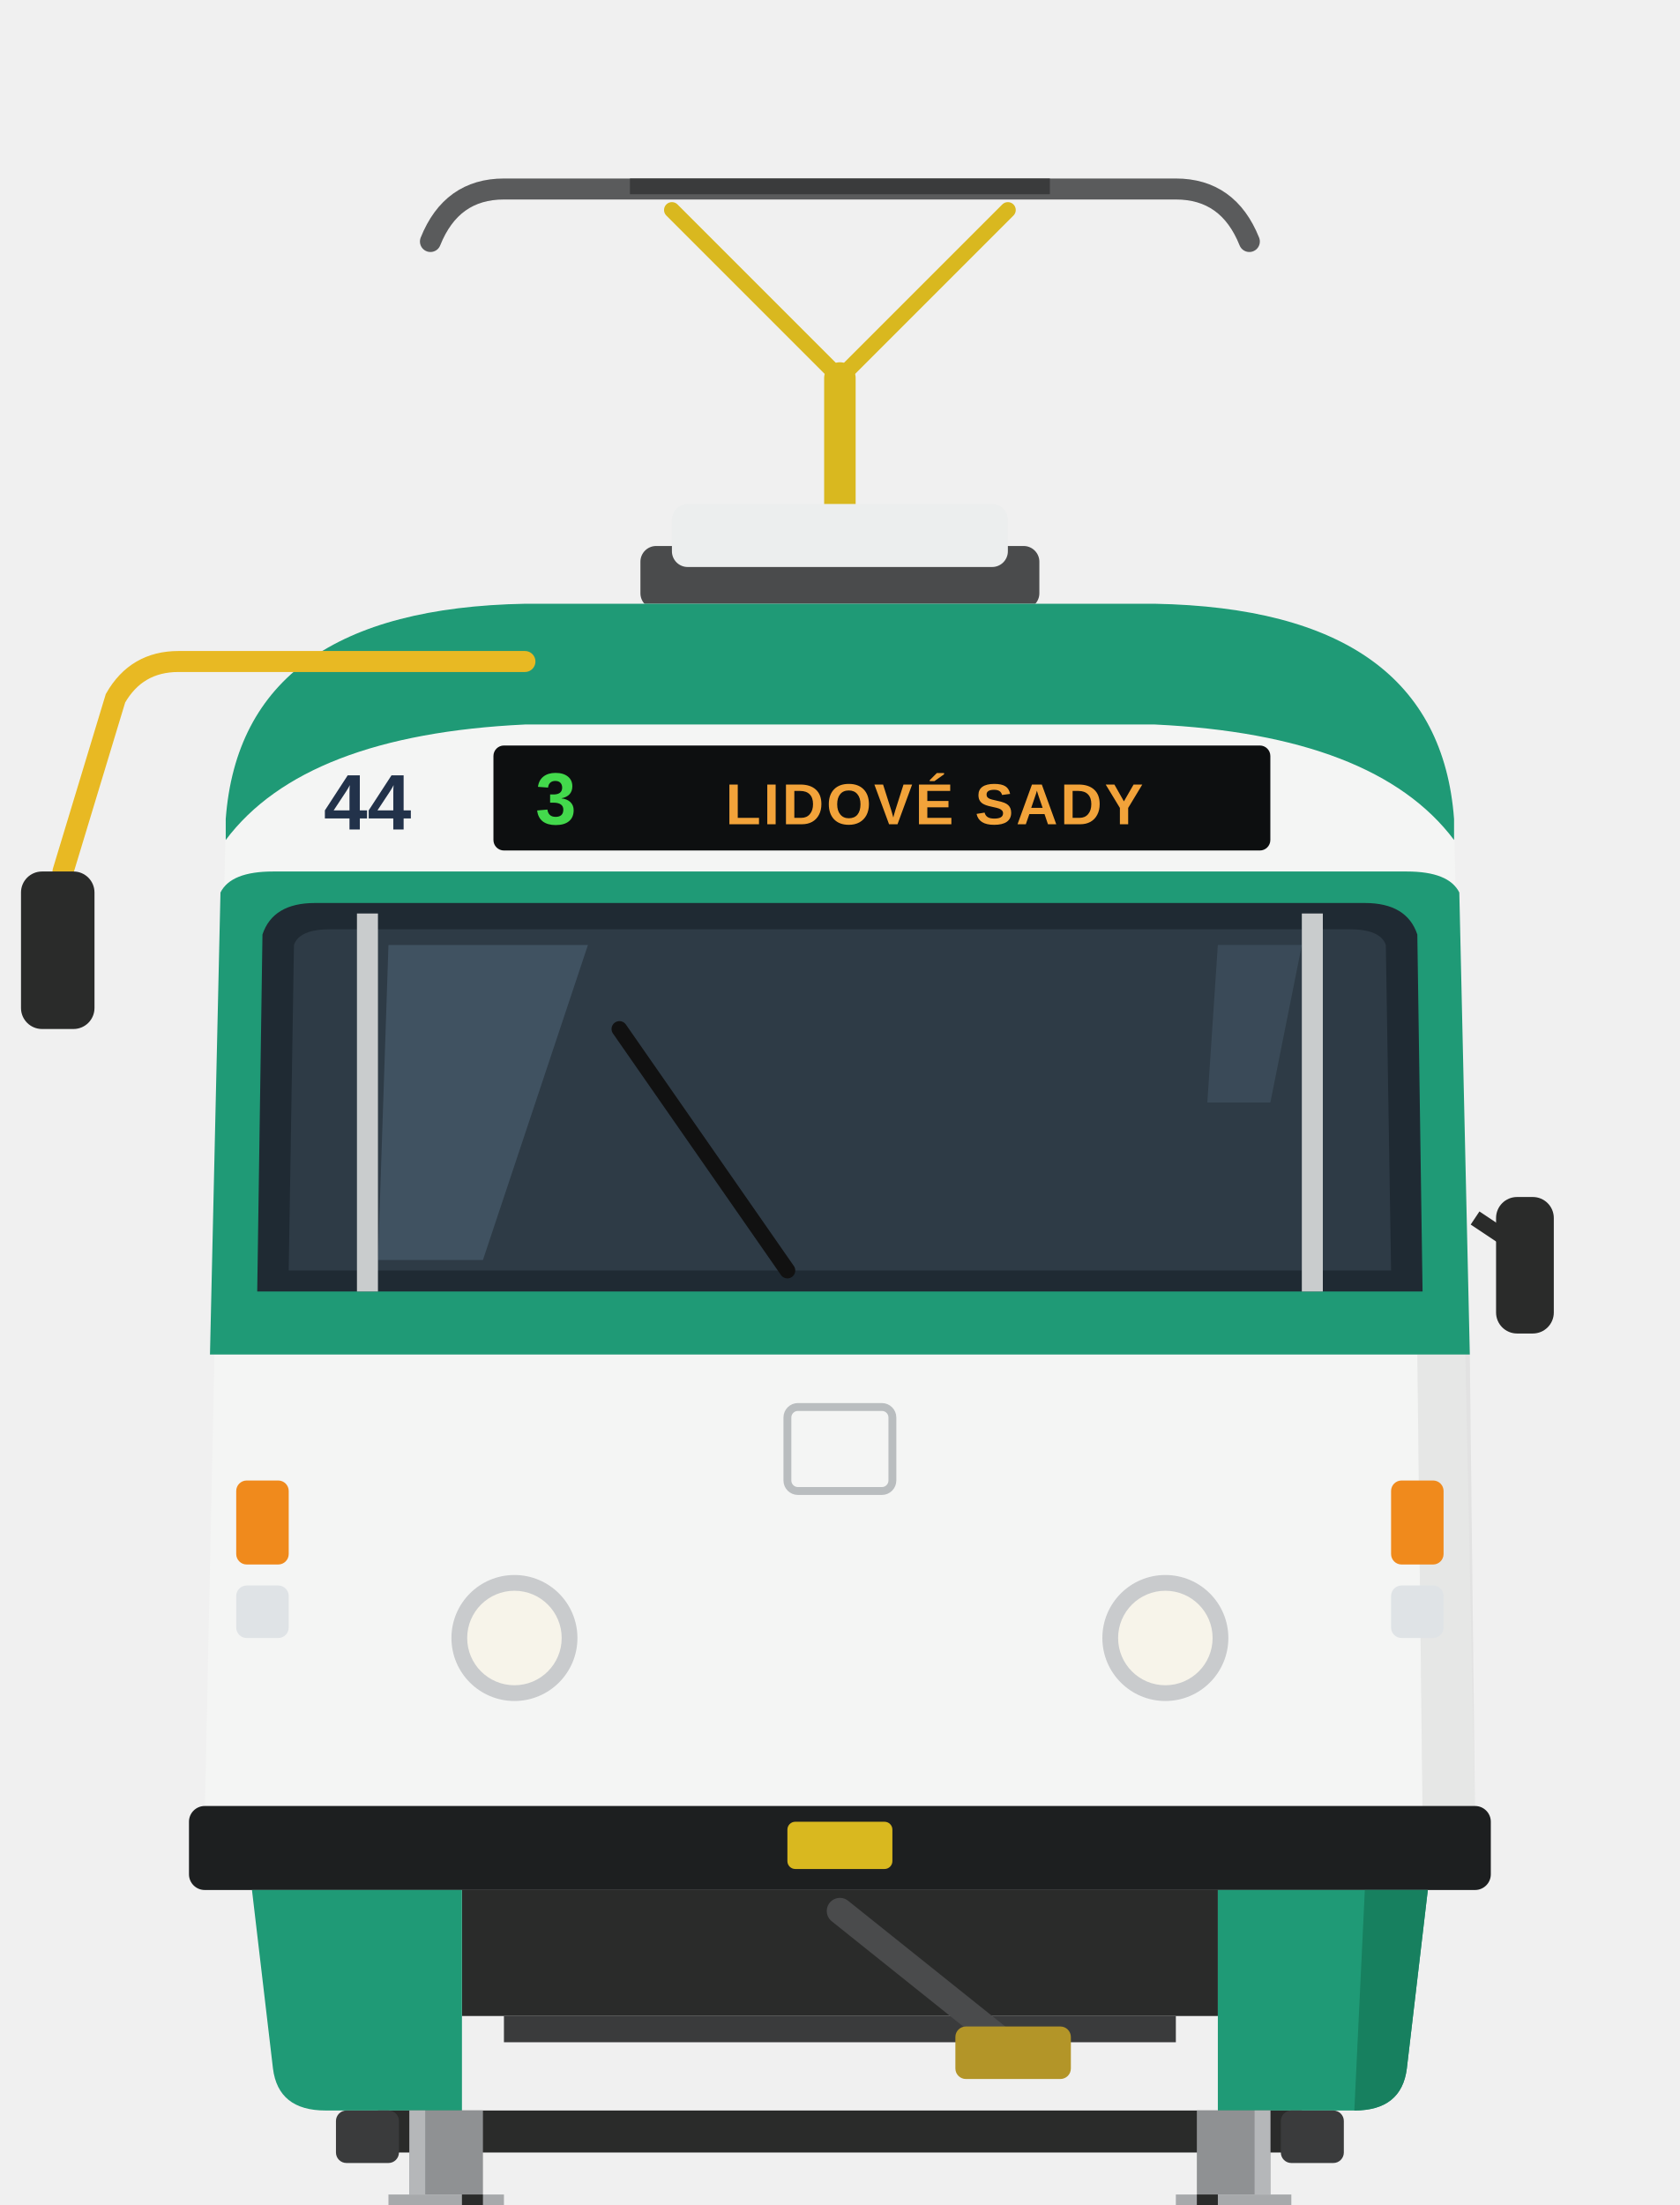
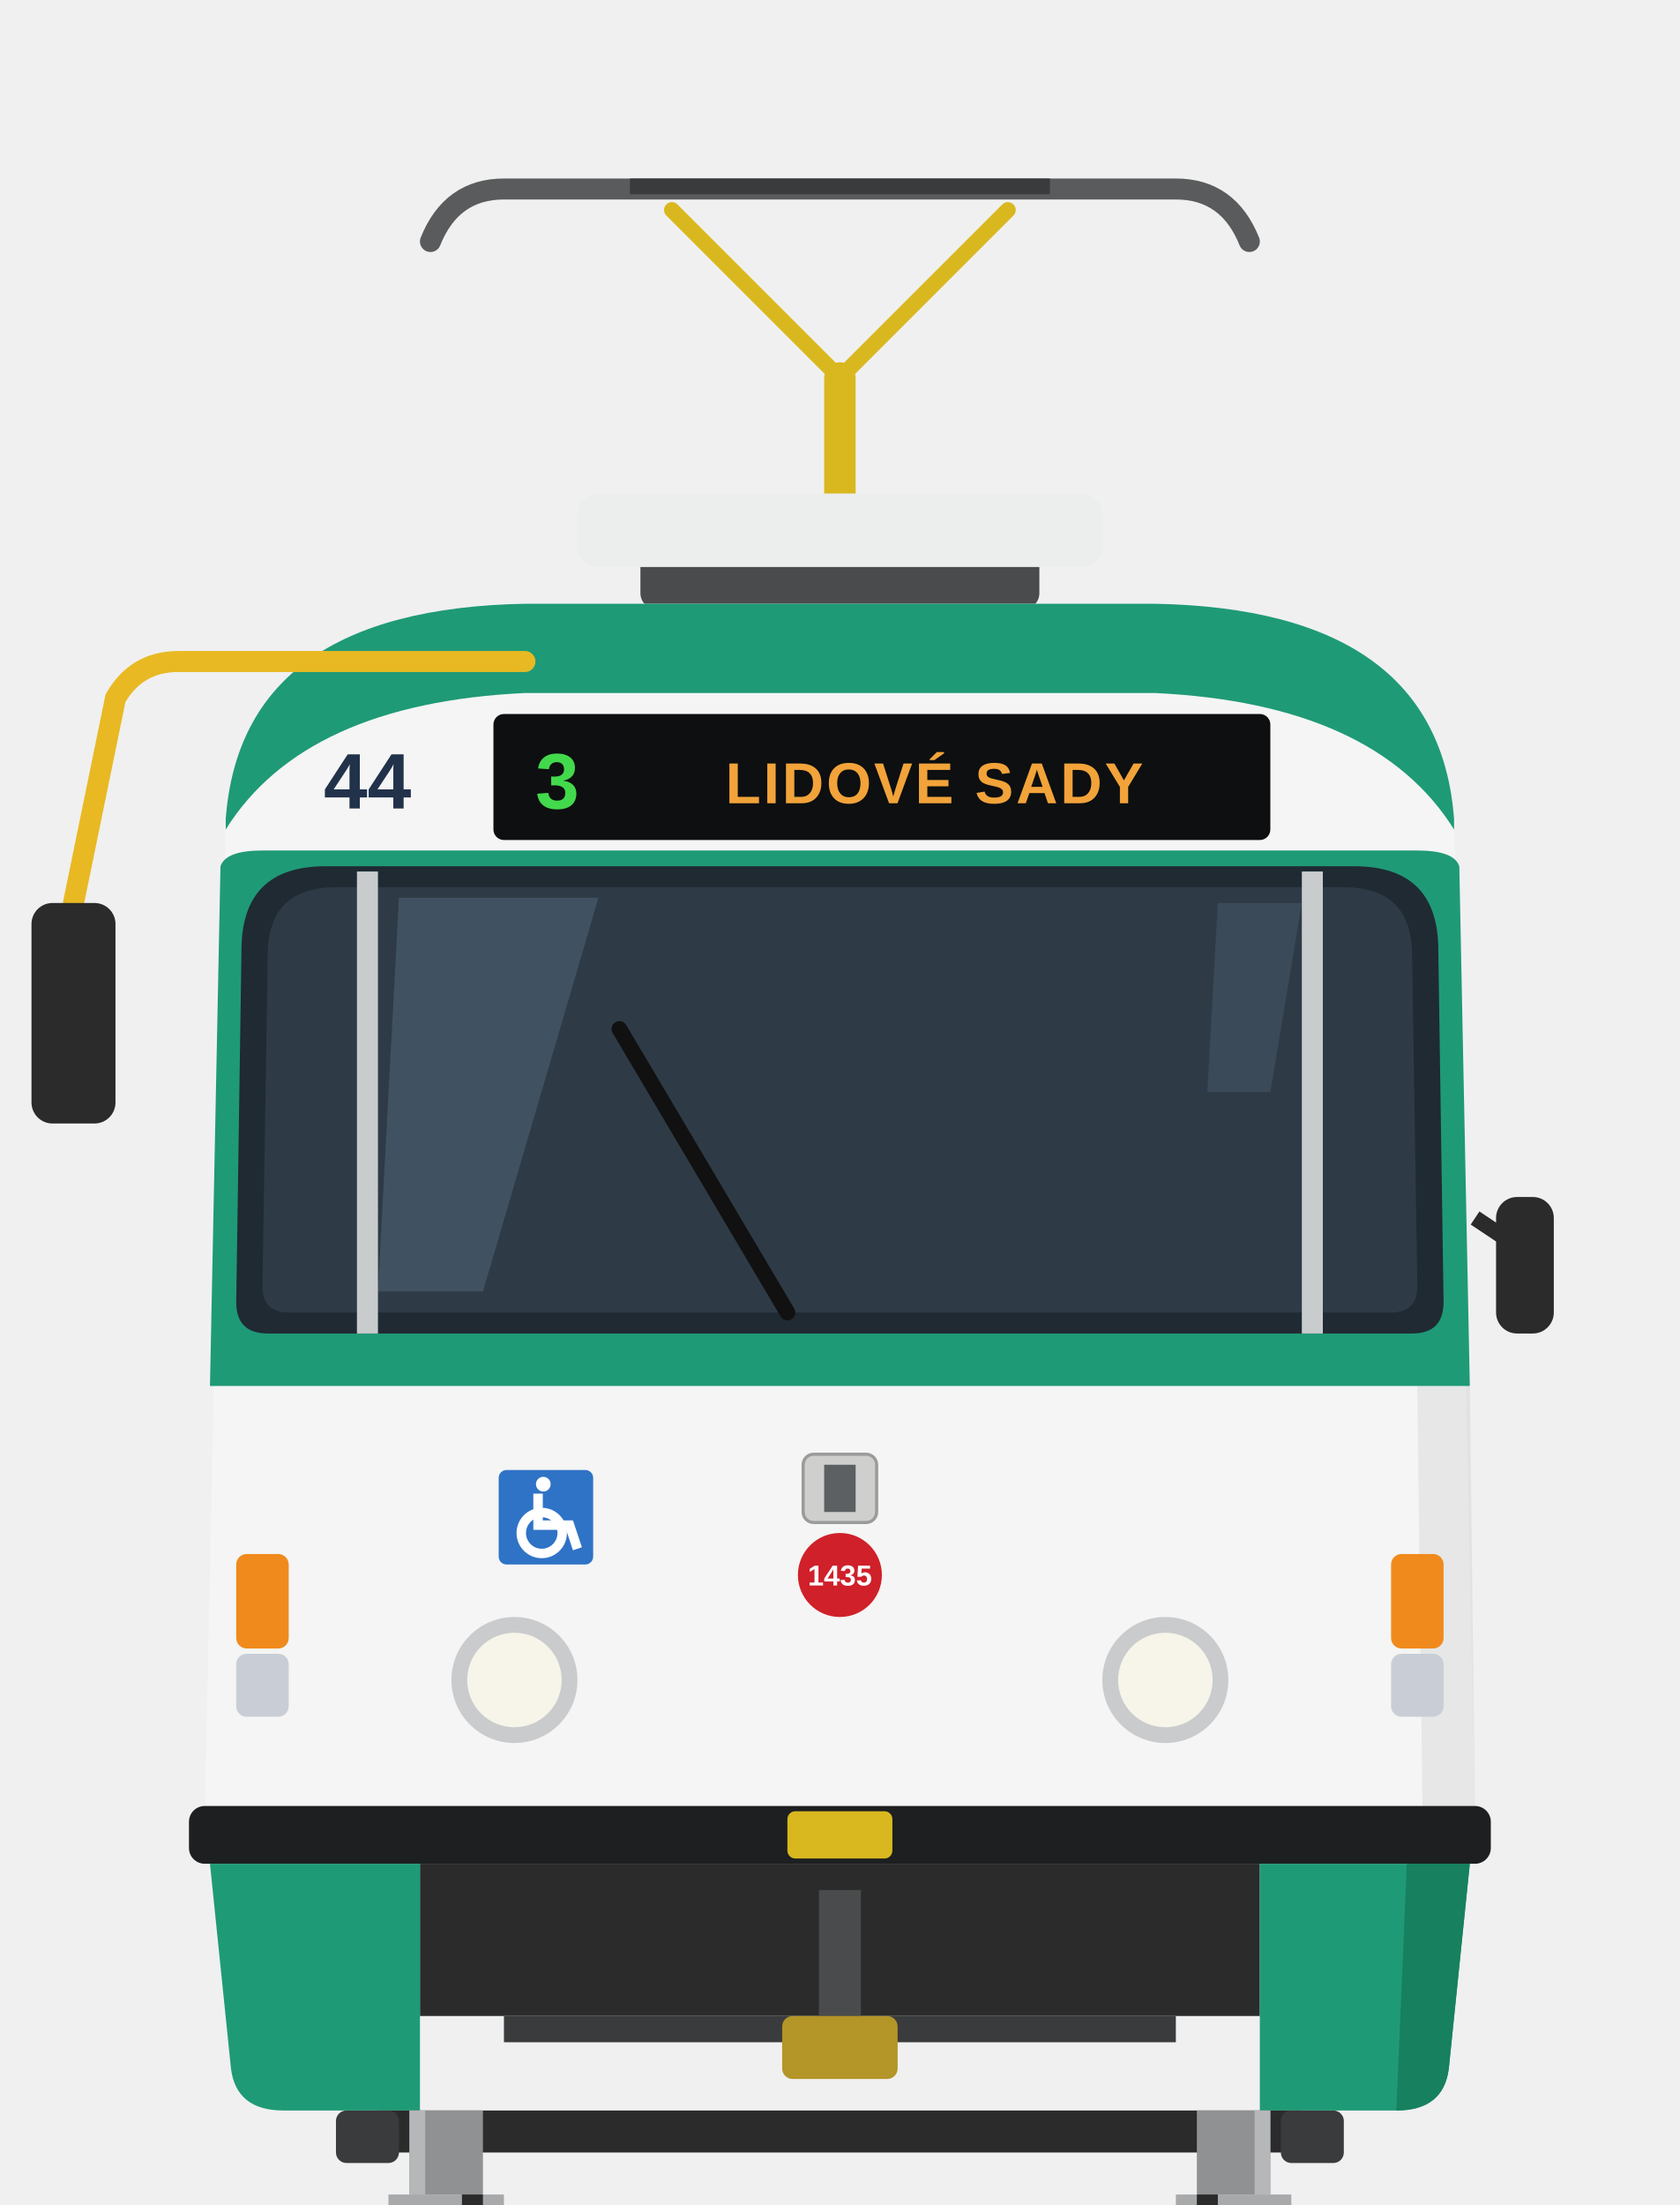
<svg xmlns="http://www.w3.org/2000/svg" viewBox="0 0 320 420">
  <g stroke="#d9b81f" stroke-width="4" fill="none" stroke-linecap="round" stroke-linejoin="round">
    <path d="M160 104 V72" stroke-width="6" />
    <path d="M160 72 L128 40 M160 72 L192 40" stroke-width="3" />
  </g>
  <path d="M82 46 Q86 36 96 36 H224 Q234 36 238 46" stroke="#5a5b5c" stroke-width="4" fill="none" stroke-linecap="round" />
  <rect x="120" y="34" width="80" height="3" fill="#3a3b3c" />
  <rect x="122" y="104" width="76" height="12" rx="3" fill="#4a4b4c" />
-   <rect x="128" y="96" width="64" height="12" rx="3" fill="#eceeee" />
+   <rect x="110" y="94" width="100" height="14" rx="4" fill="#eceeee" />
  <path d="M39 346 L43 156 Q46 116 100 115 H220 Q274 116 277 156 L281 346 Z" fill="#f4f5f4" />
-   <path d="M43 156 Q46 116 100 115 H220 Q274 116 277 156 L277 160 Q262 140 220 138 H100 Q58 140 43 160 Z" fill="#1f9a76" />
-   <rect x="94" y="142" width="148" height="20" rx="2" fill="#0d0f10" />
+   <path d="M43 156 Q46 116 100 115 H220 Q274 116 277 156 L277 158 Q262 134 220 132 H100 Q58 134 43 158 Z" fill="#1f9a76" />
+   <rect x="94" y="136" width="148" height="24" rx="2" fill="#0d0f10" />
  <g font-family="Arial, sans-serif" font-weight="bold">
-     <text x="102" y="157" font-size="14" fill="#43d94c">3</text>
-     <text x="178" y="157" font-size="11" text-anchor="middle" letter-spacing=".5" fill="#f2a33a">LIDOVÉ SADY</text>
-     <text x="70" y="158" font-size="15" text-anchor="middle" fill="#22324a">44</text>
+     <text x="102" y="154" font-size="15" fill="#43d94c">3</text>
+     <text x="178" y="153" font-size="11" text-anchor="middle" letter-spacing=".5" fill="#f2a33a">LIDOVÉ SADY</text>
+     <text x="70" y="154" font-size="15" text-anchor="middle" fill="#22324a">44</text>
  </g>
-   <path d="M42 170 Q44 166 52 166 H268 Q276 166 278 170 L280 258 H40 Z" fill="#1f9a76" />
-   <path d="M50 178 Q52 172 60 172 H260 Q268 172 270 178 L271 246 H49 Z" fill="#1f2a33" />
-   <path d="M56 180 Q57 177 63 177 H257 Q263 177 264 180 L265 242 H55 Z" fill="#2e3b46" />
-   <path d="M74 180 L112 180 L92 240 L72 240 Z" fill="#46596a" opacity=".75" />
-   <path d="M232 180 L248 180 L242 210 L230 210 Z" fill="#46596a" opacity=".5" />
-   <rect x="68" y="174" width="4" height="72" fill="#c9cccd" />
-   <rect x="248" y="174" width="4" height="72" fill="#c9cccd" />
-   <path d="M150 242 L118 196" stroke="#111" stroke-width="3" stroke-linecap="round" />
-   <path d="M100 126 H34 Q26 126 22 133 L12 166" stroke="#e8b923" stroke-width="4" fill="none" stroke-linecap="round" />
-   <rect x="4" y="166" width="14" height="30" rx="4" fill="#2a2b2a" />
+   <path d="M42 165 Q43 162 50 162 H270 Q277 162 278 165 L280 264 H40 Z" fill="#1f9a76" />
+   <path d="M46 181 Q46 165 62 165 H258 Q274 165 274 181 L275 248 Q275 254 269 254 H51 Q45 254 45 248 Z" fill="#1f2a33" />
+   <path d="M51 182 Q51 169 64 169 H256 Q269 169 269 182 L270 245 Q270 250 265 250 H55 Q50 250 50 245 Z" fill="#2e3b46" />
+   <path d="M76 171 L114 171 L92 246 L72 246 Z" fill="#46596a" opacity=".75" />
+   <path d="M232 172 L248 172 L242 208 L230 208 Z" fill="#46596a" opacity=".5" />
+   <rect x="68" y="166" width="4" height="88" fill="#c9cccd" />
+   <rect x="248" y="166" width="4" height="88" fill="#c9cccd" />
+   <path d="M150 250 L118 196" stroke="#111" stroke-width="3" stroke-linecap="round" />
+   <path d="M100 126 H34 Q26 126 22 133 L14 172" stroke="#e8b923" stroke-width="4" fill="none" stroke-linecap="round" />
+   <rect x="6" y="172" width="16" height="42" rx="4" fill="#2a2b2a" />
  <path d="M281 232 L287 236" stroke="#2a2b2a" stroke-width="3" />
  <rect x="285" y="228" width="11" height="26" rx="4" fill="#2a2b2a" />
-   <path d="M270 258 H280 L281 346 H271 Z" fill="#000" opacity=".06" />
-   <circle cx="98" cy="312" r="12" fill="#c9cbcd" />
-   <circle cx="98" cy="312" r="9" fill="#f7f4ea" />
-   <circle cx="222" cy="312" r="12" fill="#c9cbcd" />
-   <circle cx="222" cy="312" r="9" fill="#f7f4ea" />
-   <rect x="45" y="282" width="10" height="16" rx="2" fill="#f08a1c" />
-   <rect x="265" y="282" width="10" height="16" rx="2" fill="#f08a1c" />
-   <rect x="45" y="302" width="10" height="10" rx="2" fill="#dfe3e6" />
-   <rect x="265" y="302" width="10" height="10" rx="2" fill="#dfe3e6" />
-   <rect x="150" y="268" width="20" height="16" rx="2" fill="none" stroke="#b9bdbf" stroke-width="1.5" />
-   <rect x="36" y="344" width="248" height="16" rx="3" fill="#1d1f20" />
-   <rect x="150" y="347" width="20" height="9" rx="1.5" fill="#d9b81f" />
-   <rect x="88" y="360" width="144" height="24" fill="#2a2b2a" />
+   <path d="M270 264 H280 L281 346 H271 Z" fill="#000" opacity=".06" />
+   <circle cx="98" cy="320" r="12" fill="#c9cbcd" />
+   <circle cx="98" cy="320" r="9" fill="#f7f4ea" />
+   <circle cx="222" cy="320" r="12" fill="#c9cbcd" />
+   <circle cx="222" cy="320" r="9" fill="#f7f4ea" />
+   <rect x="45" y="296" width="10" height="18" rx="2" fill="#f08a1c" />
+   <rect x="265" y="296" width="10" height="18" rx="2" fill="#f08a1c" />
+   <rect x="45" y="315" width="10" height="12" rx="2" fill="#c9ced6" />
+   <rect x="265" y="315" width="10" height="12" rx="2" fill="#c9ced6" />
+   <rect x="153" y="277" width="14" height="13" rx="2" fill="#cfd0ce" stroke="#9a9c9c" stroke-width=".6" />
+   <rect x="157" y="279" width="6" height="9" fill="#5d6062" />
+   <rect x="95" y="280" width="18" height="18" rx="1.5" fill="#2f73c6" />
+   <g fill="none" stroke="#fff" stroke-width="1.8">
+     <circle cx="103.2" cy="292" r="3.9" />
+     <path d="M102.5 284.5 V290.5 H108.5 L110 295" />
+   </g>
+   <circle cx="103.5" cy="282.7" r="1.4" fill="#fff" />
+   <circle cx="160" cy="300" r="8" fill="#d0202a" />
+   <text x="160" y="302" text-anchor="middle" font-family="Arial, sans-serif" font-size="5.5" font-weight="bold" fill="#fff">1435</text>
+   <rect x="36" y="344" width="248" height="11" rx="3" fill="#1d1f20" />
+   <rect x="150" y="345" width="20" height="9" rx="1.5" fill="#d9b81f" />
+   <rect x="80" y="355" width="160" height="29" fill="#2a2b2a" />
  <rect x="96" y="384" width="128" height="5" fill="#3a3b3c" />
-   <path d="M160 364 L190 388" stroke="#4a4b4c" stroke-width="5" stroke-linecap="round" />
-   <rect x="182" y="386" width="22" height="10" rx="2" fill="#b39528" />
-   <path d="M48 360 H88 V402 H62 Q53 402 52 394 Z" fill="#1f9a76" />
-   <path d="M232 360 H272 L268 394 Q267 402 258 402 H232 Z" fill="#1f9a76" />
-   <path d="M260 360 H272 L268 394 Q267 402 258 402 Z" fill="#17805f" />
+   <rect x="156" y="360" width="8" height="26" fill="#4a4b4c" />
+   <rect x="149" y="384" width="22" height="12" rx="2" fill="#b39528" />
+   <path d="M40 355 H80 V402 H54 Q45 402 44 394 Z" fill="#1f9a76" />
+   <path d="M240 355 H280 L276 394 Q275 402 266 402 H240 Z" fill="#1f9a76" />
+   <path d="M268 355 H280 L276 394 Q275 402 266 402 Z" fill="#17805f" />
  <rect x="72" y="402" width="176" height="8" fill="#2a2b2a" />
  <rect x="64" y="402" width="12" height="10" rx="2" fill="#3a3b3c" />
  <rect x="244" y="402" width="12" height="10" rx="2" fill="#3a3b3c" />
  <path d="M78 402 H92 V420 H88 V418 H78 Z" fill="#8f9193" />
  <path d="M228 402 H242 V418 H232 V420 H228 Z" fill="#8f9193" />
  <rect x="78" y="402" width="3" height="16" fill="#b5b7b9" />
  <rect x="239" y="402" width="3" height="16" fill="#b5b7b9" />
  <rect x="74" y="418" width="22" height="2" fill="#a7a9ab" />
  <rect x="88" y="418" width="4" height="2" fill="#2a2b2a" />
  <rect x="224" y="418" width="22" height="2" fill="#a7a9ab" />
  <rect x="228" y="418" width="4" height="2" fill="#2a2b2a" />
</svg>
